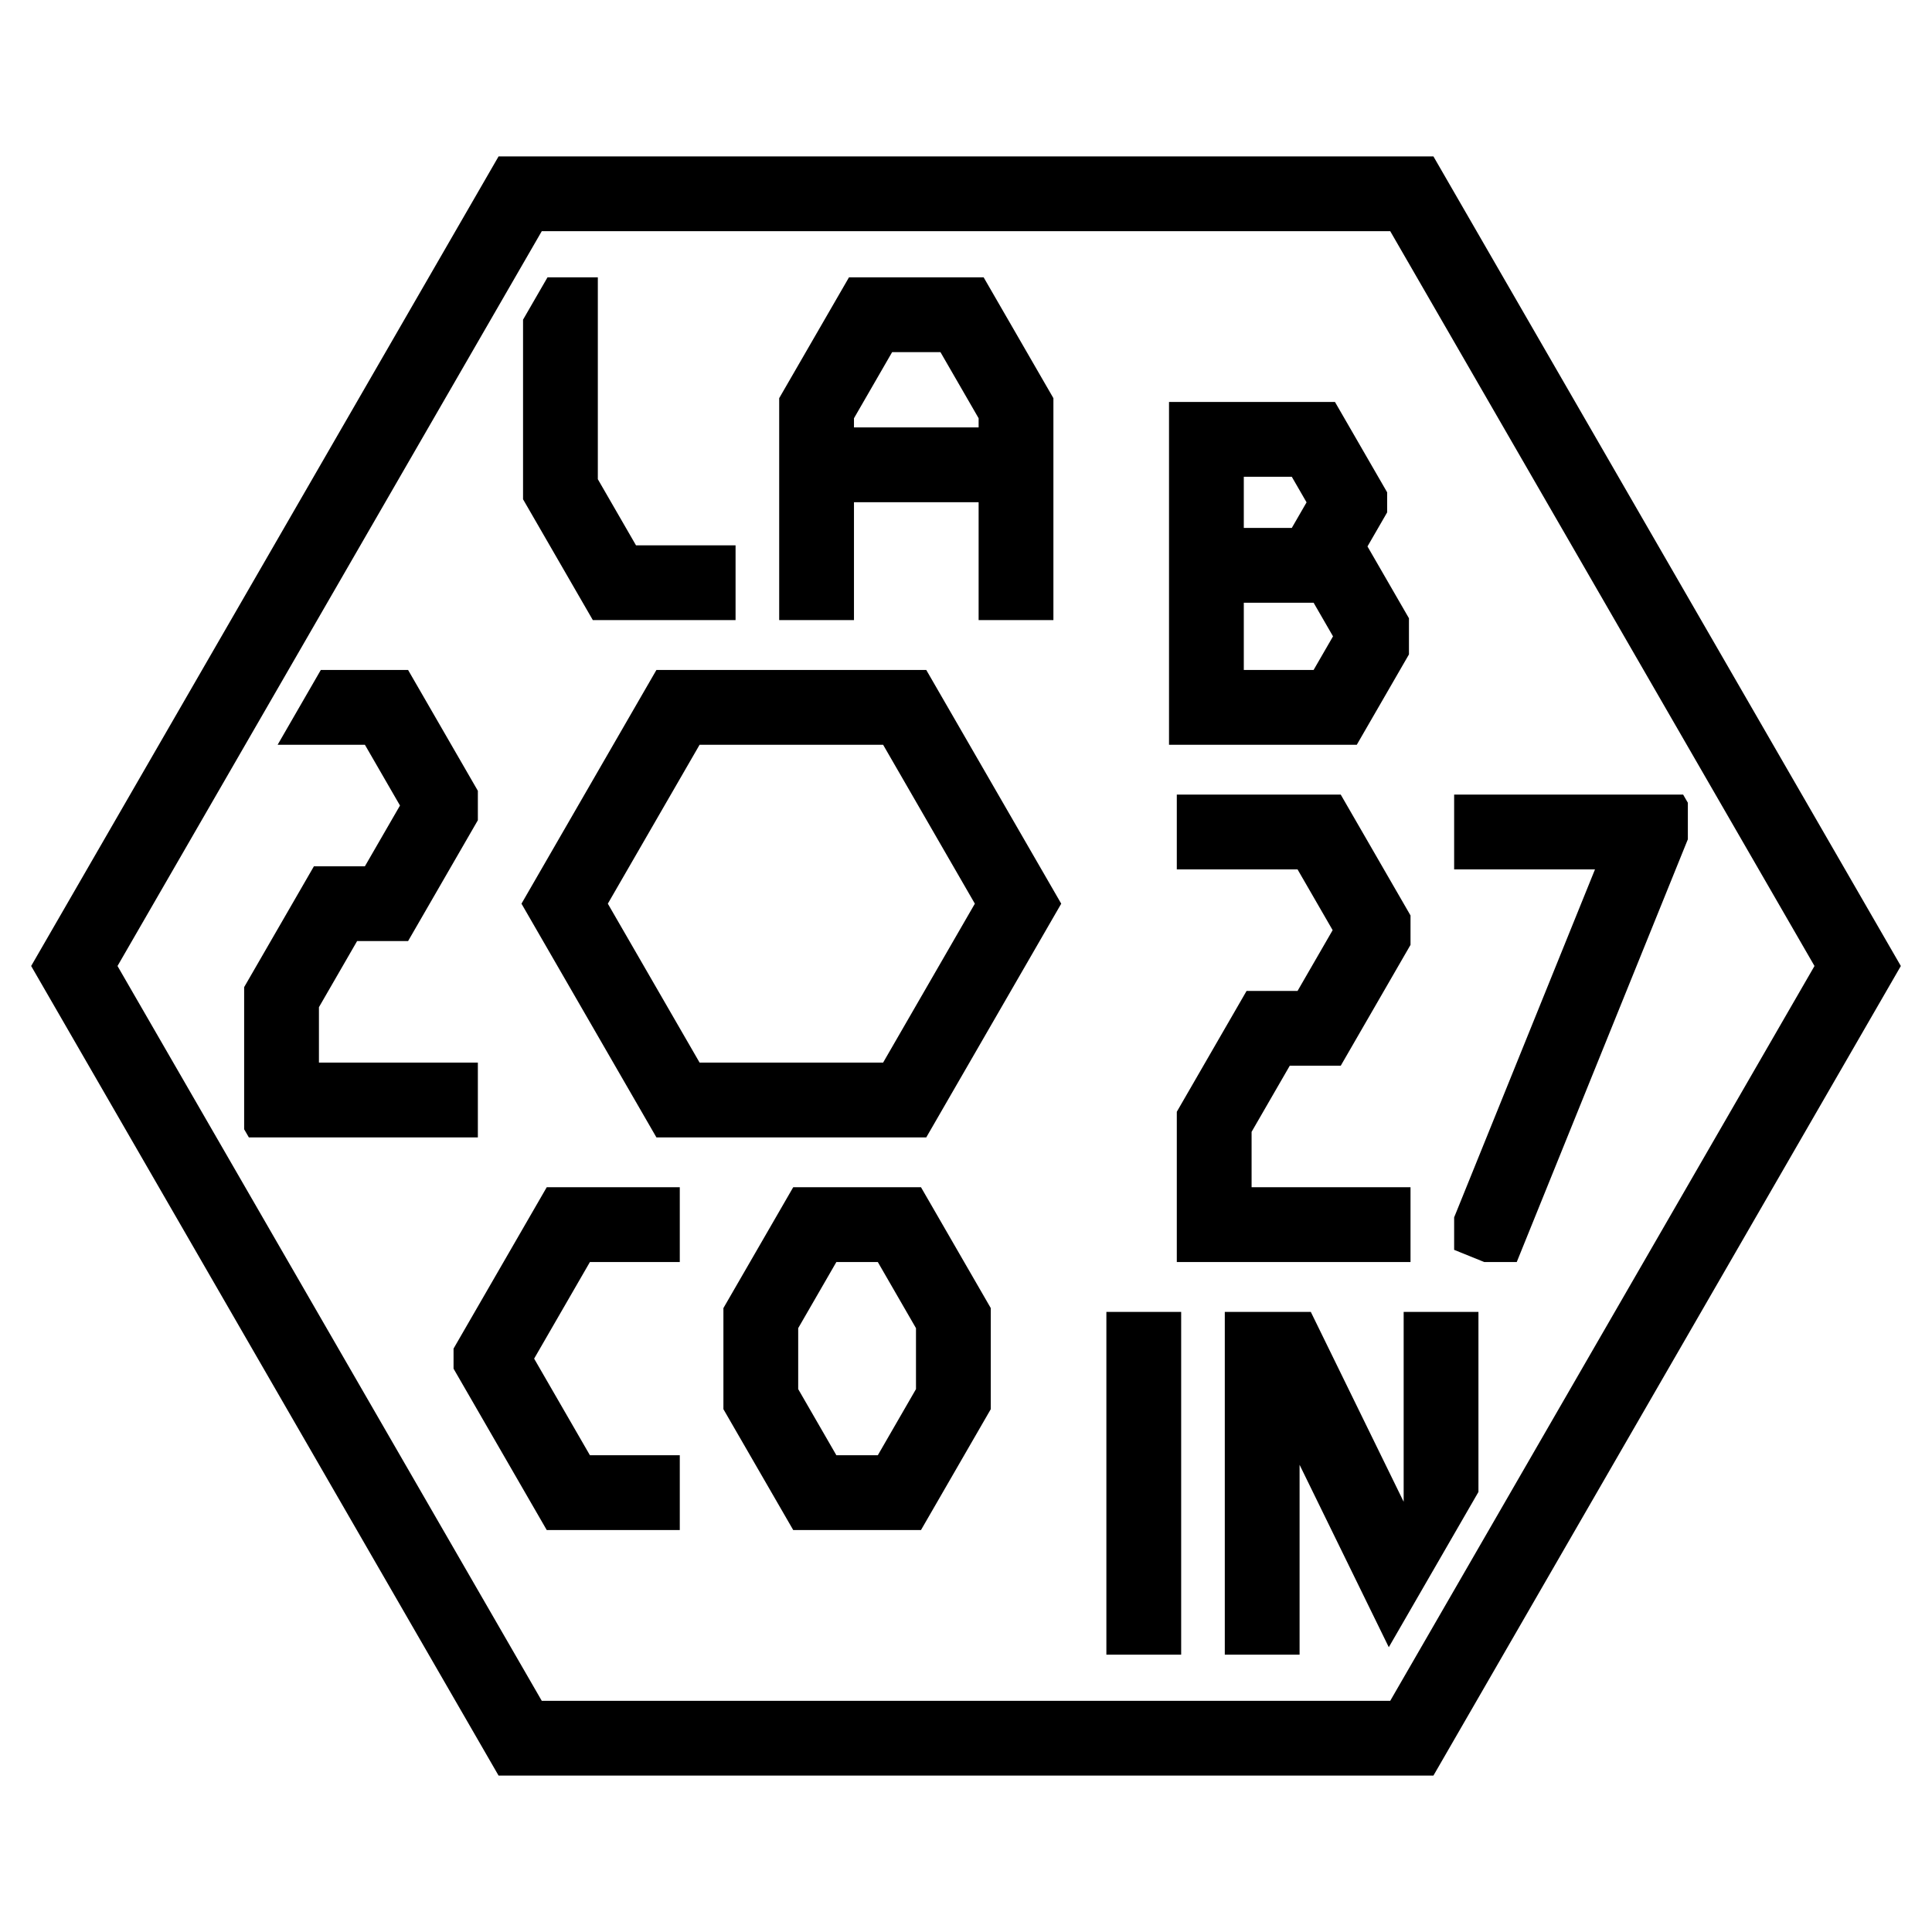
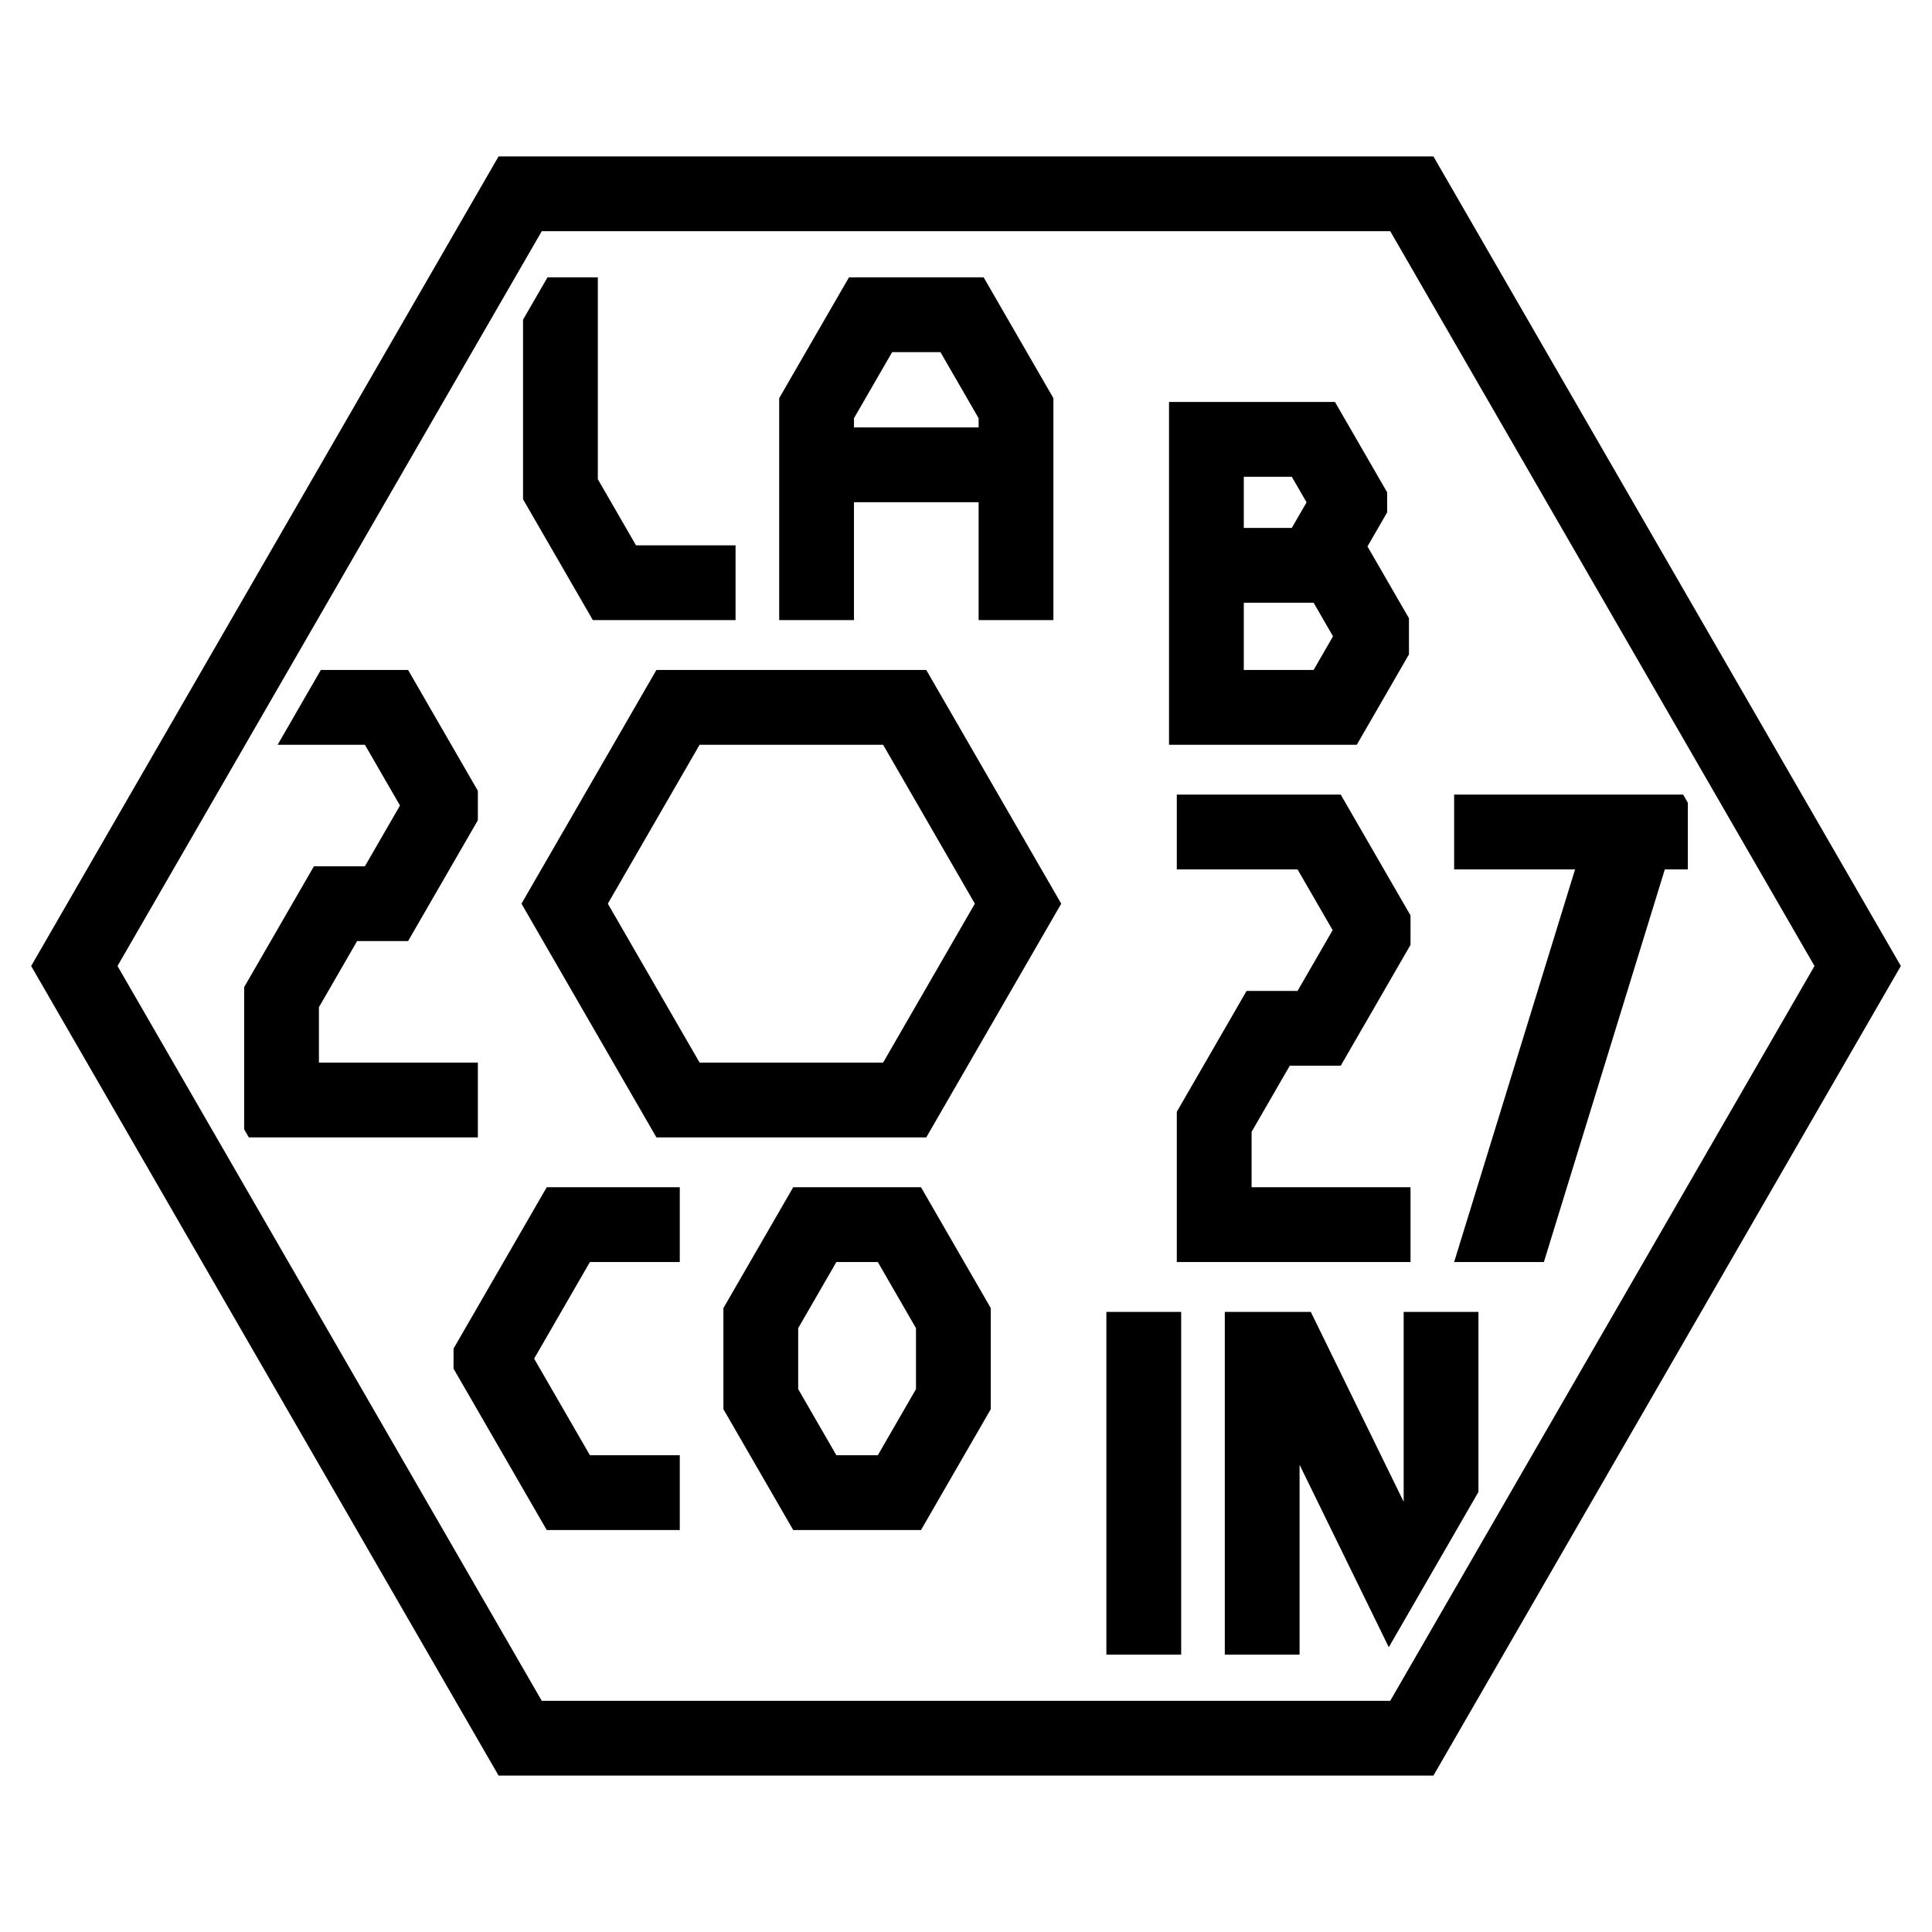
<svg xmlns="http://www.w3.org/2000/svg" width="62.0mm" height="62.0mm" viewBox="-31.0 -31.0 62.0 62.0">
  <rect x="-31.0" y="-31.0" width="62.0" height="62.0" fill="#fff" />
-   <path d="M-13.430,-22.100L-14.215,-20.741L-14.215,-14.978L-11.975,-11.100L-8.595,-11.100L-7.395,-11.100L-7.395,-13.500L-10.590,-13.500L-11.815,-15.622L-11.815,-20.900L-11.815,-22.100ZM-5.995,-12.300L-5.995,-11.100L-3.595,-11.100L-3.595,-14.884L0.405,-14.884L0.405,-12.300L0.405,-11.100L2.805,-11.100L2.805,-14.884L2.805,-17.284L2.805,-18.222L0.566,-22.100L-3.755,-22.100L-5.995,-18.222L-5.995,-17.284L-5.995,-14.884ZM-3.595,-17.578L-2.370,-19.700L-0.820,-19.700L0.405,-17.578L0.405,-17.284L-3.595,-17.284ZM-19.540,-0.800L-17.904,-0.800L-15.665,-4.678L-15.665,-5.622L-17.904,-9.500L-20.705,-9.500L-22.090,-7.100L-19.290,-7.100L-18.164,-5.150L-19.290,-3.200L-20.926,-3.200L-23.165,0.678L-23.165,5.239L-23.014,5.500L-16.865,5.500L-15.665,5.500L-15.665,3.100L-20.765,3.100L-20.765,1.322ZM-1.275,5.500L3.056,-2.000L-1.275,-9.500L-9.935,-9.500L-14.265,-2.000L-9.935,5.500ZM-2.660,-7.100L0.284,-2.000L-2.660,3.100L-8.549,3.100L-11.494,-2.000L-8.549,-7.100ZM-9.185,7.100L-13.455,7.100L-16.445,12.278L-16.445,12.922L-13.455,18.100L-10.385,18.100L-9.185,18.100L-9.185,15.700L-12.069,15.700L-13.859,12.600L-12.069,9.500L-10.385,9.500L-9.185,9.500ZM-1.444,18.100L0.795,14.222L0.795,10.978L-1.444,7.100L-5.545,7.100L-7.785,10.978L-7.785,14.222L-5.545,18.100ZM-2.830,15.700L-4.160,15.700L-5.385,13.578L-5.385,11.622L-4.160,9.500L-2.830,9.500L-1.605,11.622L-1.605,13.578ZM11.841,-18.100L8.915,-18.100L7.715,-18.100L6.515,-18.100L6.515,-15.700L6.515,-14.058L6.515,-11.658L6.515,-9.500L6.515,-8.300L6.515,-7.100L8.915,-7.100L12.541,-7.100L14.215,-9.999L14.215,-11.159L12.884,-13.464L13.515,-14.557L13.515,-15.201ZM10.455,-14.058L8.915,-14.058L8.915,-15.700L10.455,-15.700L10.929,-14.879ZM11.778,-10.579L11.155,-9.500L8.915,-9.500L8.915,-11.658L11.155,-11.658ZM15.000,25.981L30.000,0.000L15.000,-25.981L-15.000,-25.981L-30.000,0.000L-15.000,25.981ZM13.614,-23.581L27.229,0.000L13.614,23.581L-13.614,23.581L-27.229,0.000L-13.614,-23.581ZM12.026,3.200L14.265,-0.678L14.265,-1.622L12.026,-5.500L7.965,-5.500L6.765,-5.500L6.765,-3.100L10.640,-3.100L11.766,-1.150L10.640,0.800L9.004,0.800L6.765,4.678L6.765,9.500L13.065,9.500L14.265,9.500L14.265,7.100L9.165,7.100L9.165,5.322L10.390,3.200ZM15.665,-5.500L15.665,-3.100L20.185,-3.100L15.753,7.850L15.665,8.066L15.665,9.109L16.631,9.500L17.674,9.500L23.165,-4.066L23.165,-5.239L23.014,-5.500L16.865,-5.500ZM4.505,20.900L4.505,22.100L6.905,22.100L6.905,12.300L6.905,11.100L4.505,11.100ZM8.305,11.100L8.305,20.900L8.305,22.100L10.705,22.100L10.705,16.007L13.568,21.861L16.445,16.878L16.445,12.300L16.445,11.100L14.045,11.100L14.045,17.193L11.065,11.100L10.705,11.100Z" fill="#000" fill-rule="evenodd" />
+   <path d="M-13.430,-22.100L-14.215,-20.741L-14.215,-14.978L-11.975,-11.100L-8.595,-11.100L-7.395,-11.100L-7.395,-13.500L-10.590,-13.500L-11.815,-15.622L-11.815,-20.900L-11.815,-22.100ZM-5.995,-12.300L-5.995,-11.100L-3.595,-11.100L-3.595,-14.884L0.405,-14.884L0.405,-12.300L0.405,-11.100L2.805,-11.100L2.805,-14.884L2.805,-17.284L2.805,-18.222L0.566,-22.100L-3.755,-22.100L-5.995,-18.222L-5.995,-17.284L-5.995,-14.884ZM-3.595,-17.578L-2.370,-19.700L-0.820,-19.700L0.405,-17.578L0.405,-17.284L-3.595,-17.284ZM-19.540,-0.800L-17.904,-0.800L-15.665,-4.678L-15.665,-5.622L-17.904,-9.500L-20.705,-9.500L-22.090,-7.100L-19.290,-7.100L-18.164,-5.150L-19.290,-3.200L-20.926,-3.200L-23.165,0.678L-23.165,5.239L-23.014,5.500L-16.865,5.500L-15.665,5.500L-15.665,3.100L-20.765,3.100L-20.765,1.322ZM-1.275,5.500L3.056,-2.000L-1.275,-9.500L-9.935,-9.500L-14.265,-2.000L-9.935,5.500ZM-2.660,-7.100L0.284,-2.000L-2.660,3.100L-8.549,3.100L-11.494,-2.000L-8.549,-7.100ZM-9.185,7.100L-13.455,7.100L-16.445,12.278L-16.445,12.922L-13.455,18.100L-10.385,18.100L-9.185,18.100L-9.185,15.700L-12.069,15.700L-13.859,12.600L-12.069,9.500L-10.385,9.500L-9.185,9.500ZM-1.444,18.100L0.795,14.222L0.795,10.978L-1.444,7.100L-5.545,7.100L-7.785,10.978L-7.785,14.222L-5.545,18.100ZM-2.830,15.700L-4.160,15.700L-5.385,13.578L-5.385,11.622L-4.160,9.500L-2.830,9.500L-1.605,11.622L-1.605,13.578ZM11.841,-18.100L8.915,-18.100L7.715,-18.100L6.515,-18.100L6.515,-15.700L6.515,-14.058L6.515,-11.658L6.515,-9.500L6.515,-8.300L6.515,-7.100L8.915,-7.100L12.541,-7.100L14.215,-9.999L14.215,-11.159L12.884,-13.464L13.515,-14.557L13.515,-15.201ZM10.455,-14.058L8.915,-14.058L8.915,-15.700L10.455,-15.700L10.929,-14.879ZM11.778,-10.579L11.155,-9.500L8.915,-9.500L8.915,-11.658L11.155,-11.658ZM15.000,25.981L30.000,0.000L15.000,-25.981L-15.000,-25.981L-30.000,0.000L-15.000,25.981ZM13.614,-23.581L27.229,0.000L13.614,23.581L-13.614,23.581L-27.229,0.000L-13.614,-23.581ZM12.026,3.200L14.265,-0.678L14.265,-1.622L12.026,-5.500L7.965,-5.500L6.765,-5.500L6.765,-3.100L10.640,-3.100L11.766,-1.150L10.640,0.800L9.004,0.800L6.765,4.678L6.765,9.500L13.065,9.500L14.265,9.500L14.265,7.100L9.165,7.100L9.165,5.322L10.390,3.200ZM23.165,-5.239L23.014,-5.500L20.285,-5.500L15.665,-5.500L15.665,-3.100L19.546,-3.100L15.665,9.500L18.545,9.500L22.426,-3.100L23.165,-3.100ZM4.505,20.900L4.505,22.100L6.905,22.100L6.905,12.300L6.905,11.100L4.505,11.100ZM8.305,11.100L8.305,20.900L8.305,22.100L10.705,22.100L10.705,16.007L13.568,21.861L16.445,16.878L16.445,12.300L16.445,11.100L14.045,11.100L14.045,17.193L11.065,11.100L10.705,11.100Z" fill="#000" fill-rule="evenodd" />
</svg>
